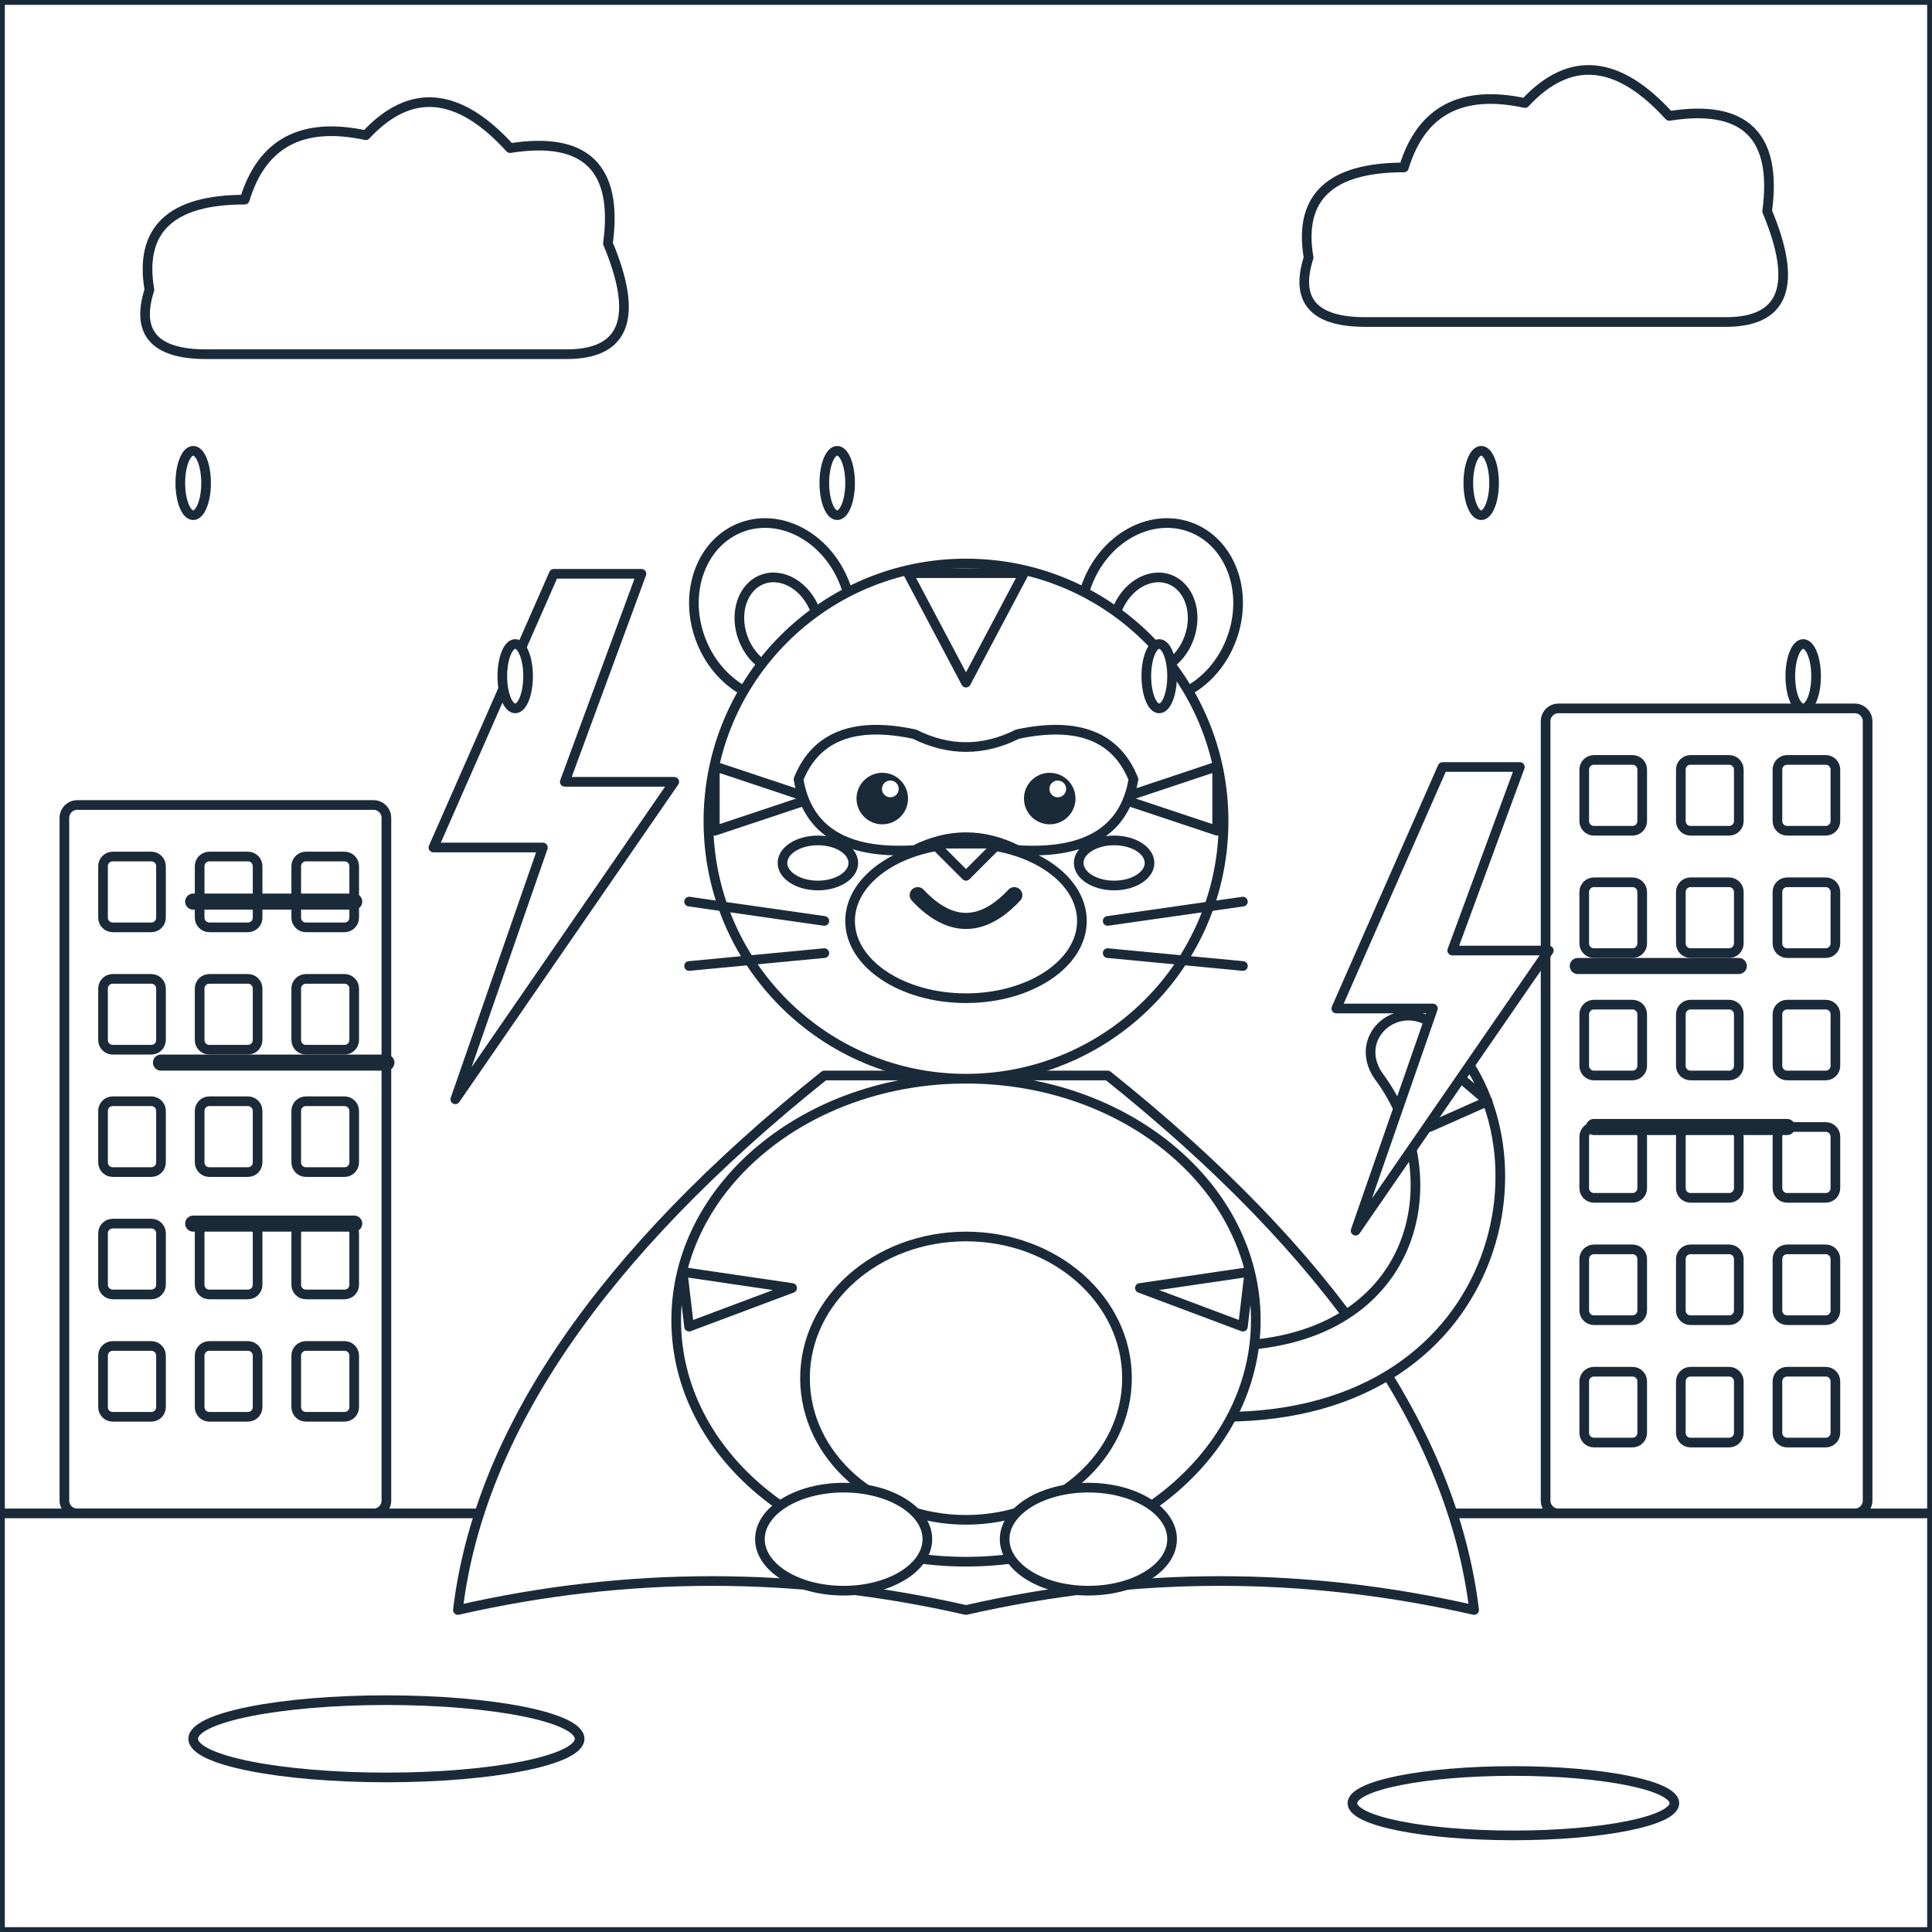
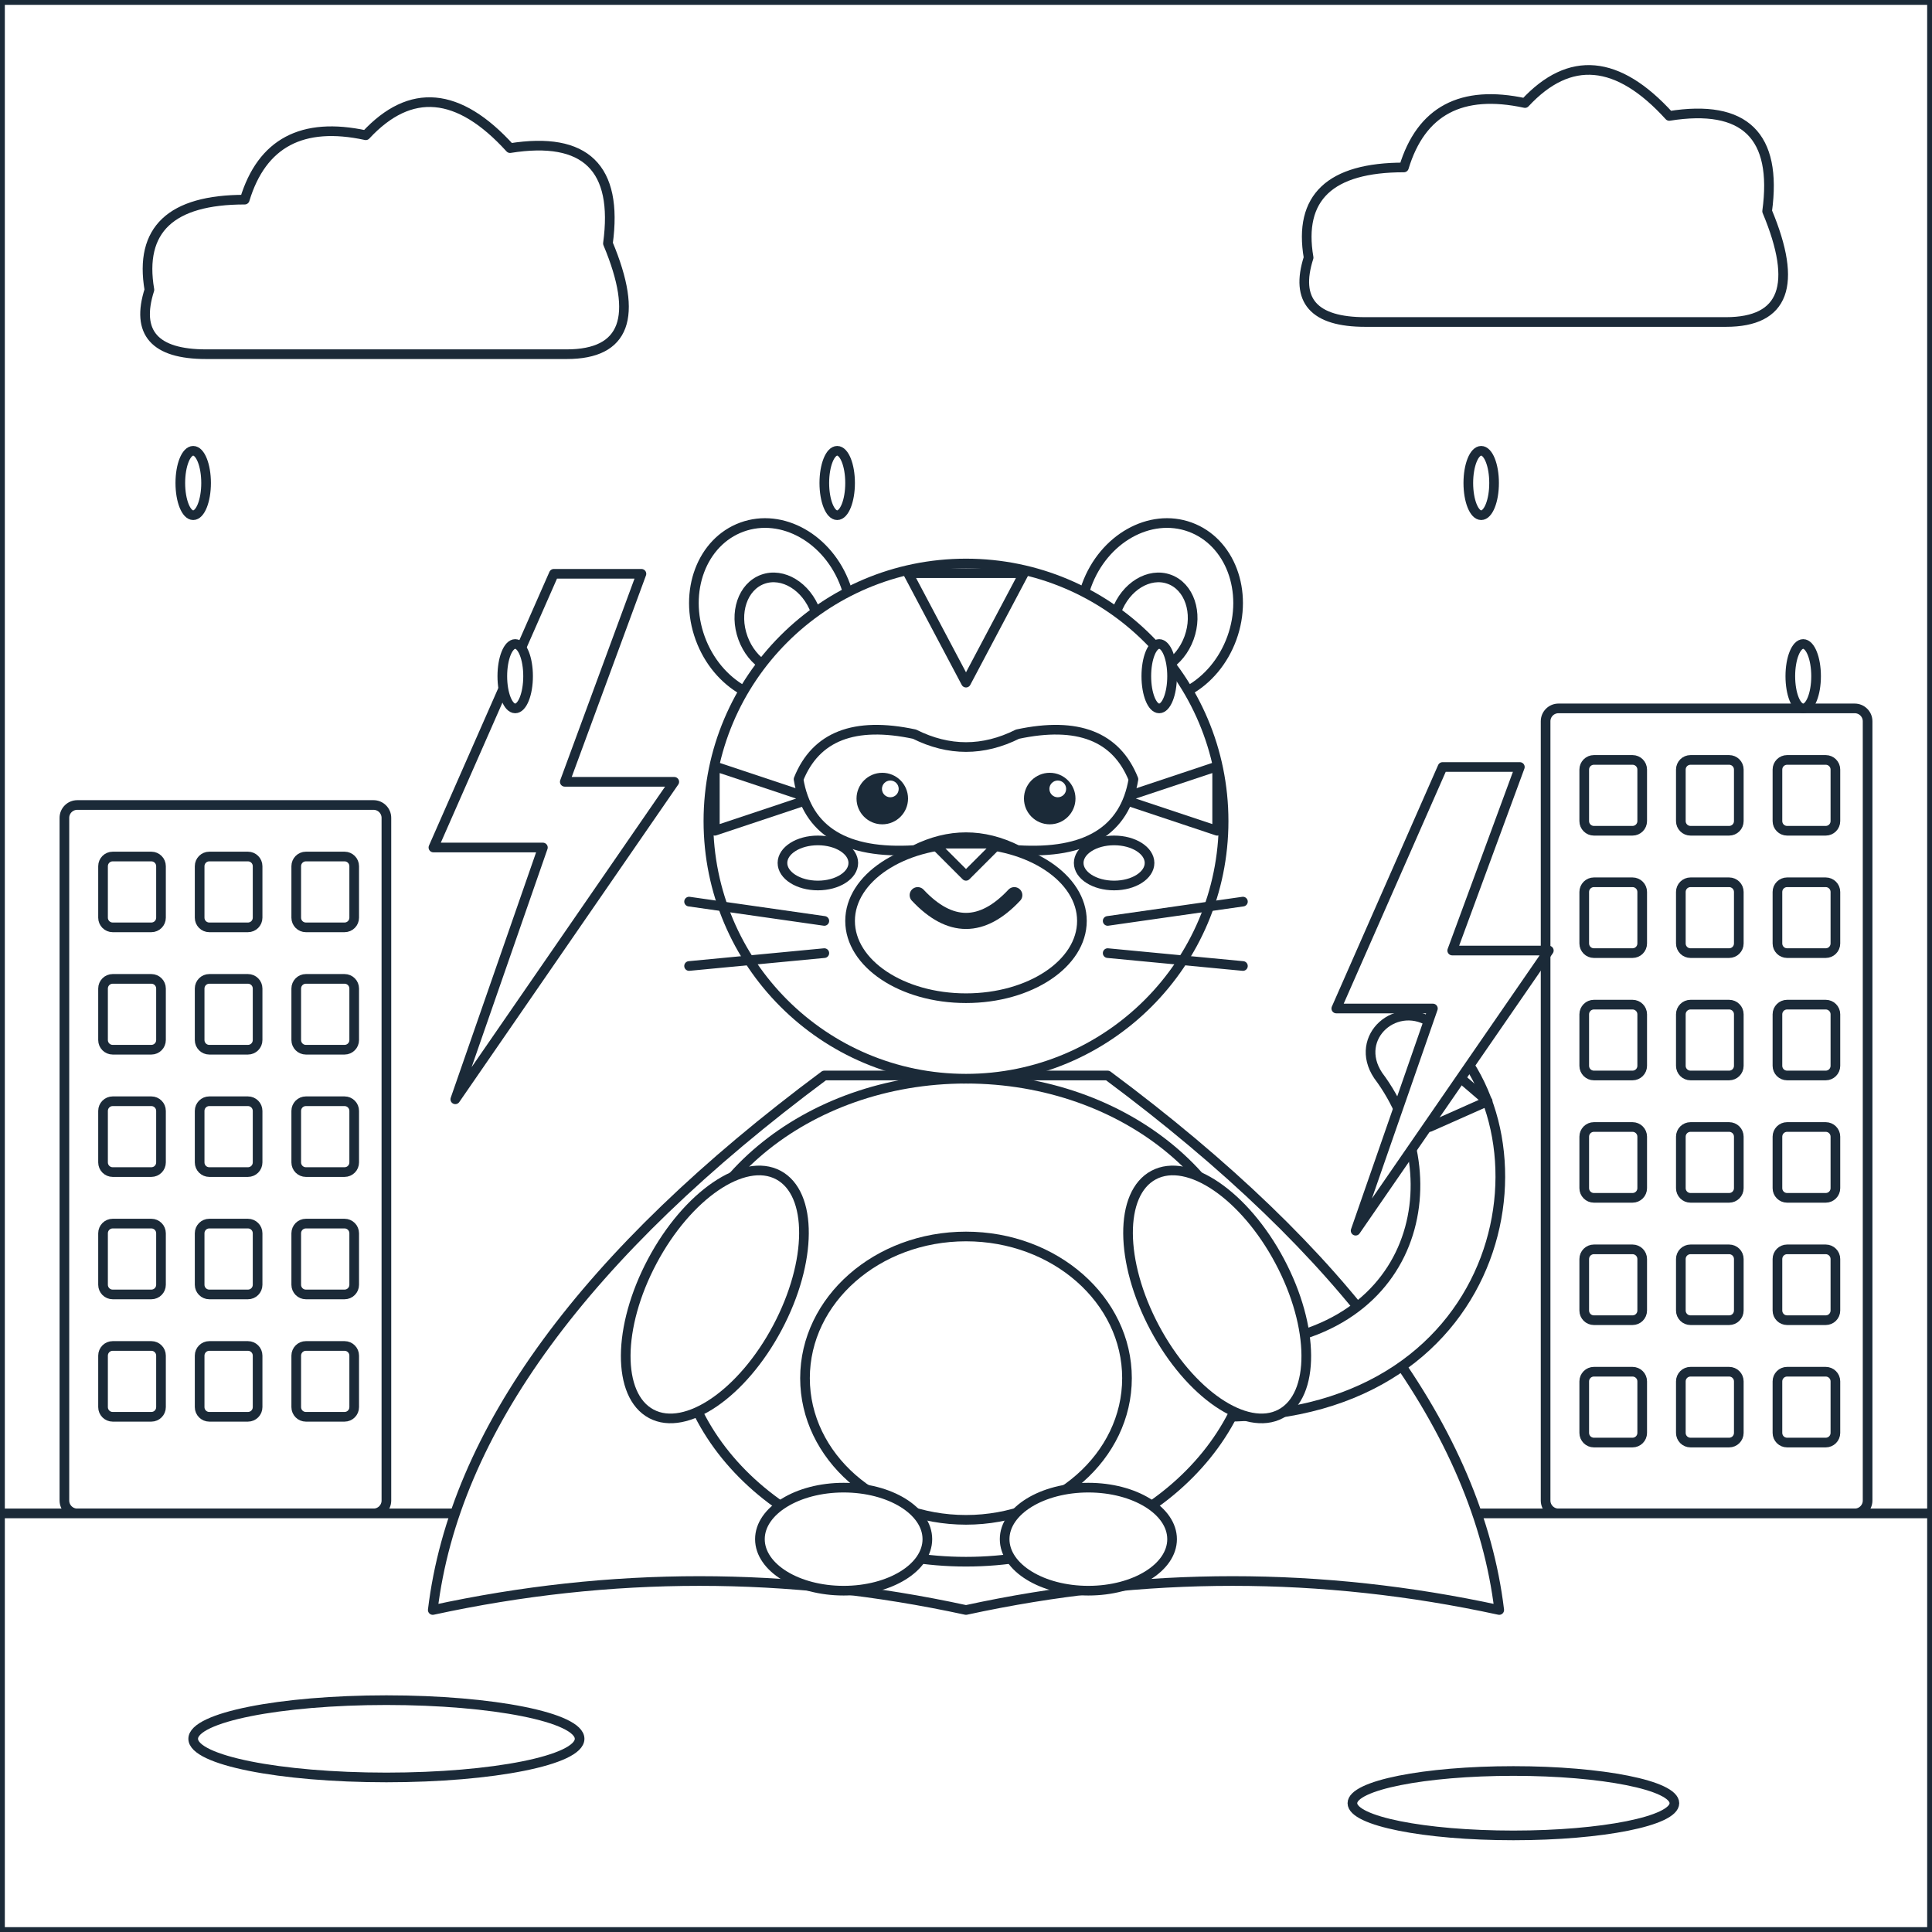
<svg xmlns="http://www.w3.org/2000/svg" viewBox="0 0 600 600" data-picture="ho--tia-chop">
  <g class="scene-back">
    <rect x="0" y="0" width="600" height="600" rx="0" id="r-nen-troi" data-region="nen-troi" class="region" fill="#FFFFFF" stroke="#1B2A38" stroke-width="3" stroke-linejoin="round" />
    <path d="M 64 110 Q 40 110 46.4 90 Q 41.6 62 76 62 Q 84 35.6 113.6 42 Q 134.4 19.6 158.4 46 Q 193.6 40.4 188.8 75.6 Q 203.2 110 176 110 Z" id="r-may-mua-1" data-region="may-mua-1" class="region" fill="#FFFFFF" stroke="#1B2A38" stroke-width="3" stroke-linejoin="round" />
    <path d="M 424 100 Q 400 100 406.4 80 Q 401.6 52 436 52 Q 444 25.6 473.6 32 Q 494.4 9.6 518.4 36 Q 553.6 30.4 548.8 65.6 Q 563.2 100 536 100 Z" id="r-may-mua-2" data-region="may-mua-2" class="region" fill="#FFFFFF" stroke="#1B2A38" stroke-width="3" stroke-linejoin="round" />
    <rect x="20" y="250" width="100" height="220" rx="4" id="r-nha-mua-1" data-region="nha-mua-1" class="region" fill="#FFFFFF" stroke="#1B2A38" stroke-width="3" stroke-linejoin="round" />
    <rect x="32" y="266" width="18" height="22" rx="3" id="r-nha-mua-1-cs-1" data-region="nha-mua-1-cs-1" class="region" fill="#FFFFFF" stroke="#1B2A38" stroke-width="3" stroke-linejoin="round" />
    <rect x="62" y="266" width="18" height="22" rx="3" id="r-nha-mua-1-cs-2" data-region="nha-mua-1-cs-2" class="region" fill="#FFFFFF" stroke="#1B2A38" stroke-width="3" stroke-linejoin="round" />
    <rect x="92" y="266" width="18" height="22" rx="3" id="r-nha-mua-1-cs-3" data-region="nha-mua-1-cs-3" class="region" fill="#FFFFFF" stroke="#1B2A38" stroke-width="3" stroke-linejoin="round" />
    <rect x="32" y="304" width="18" height="22" rx="3" id="r-nha-mua-1-cs-4" data-region="nha-mua-1-cs-4" class="region" fill="#FFFFFF" stroke="#1B2A38" stroke-width="3" stroke-linejoin="round" />
    <rect x="62" y="304" width="18" height="22" rx="3" id="r-nha-mua-1-cs-5" data-region="nha-mua-1-cs-5" class="region" fill="#FFFFFF" stroke="#1B2A38" stroke-width="3" stroke-linejoin="round" />
    <rect x="92" y="304" width="18" height="22" rx="3" id="r-nha-mua-1-cs-6" data-region="nha-mua-1-cs-6" class="region" fill="#FFFFFF" stroke="#1B2A38" stroke-width="3" stroke-linejoin="round" />
    <rect x="32" y="342" width="18" height="22" rx="3" id="r-nha-mua-1-cs-7" data-region="nha-mua-1-cs-7" class="region" fill="#FFFFFF" stroke="#1B2A38" stroke-width="3" stroke-linejoin="round" />
    <rect x="62" y="342" width="18" height="22" rx="3" id="r-nha-mua-1-cs-8" data-region="nha-mua-1-cs-8" class="region" fill="#FFFFFF" stroke="#1B2A38" stroke-width="3" stroke-linejoin="round" />
    <rect x="92" y="342" width="18" height="22" rx="3" id="r-nha-mua-1-cs-9" data-region="nha-mua-1-cs-9" class="region" fill="#FFFFFF" stroke="#1B2A38" stroke-width="3" stroke-linejoin="round" />
    <rect x="32" y="380" width="18" height="22" rx="3" id="r-nha-mua-1-cs-10" data-region="nha-mua-1-cs-10" class="region" fill="#FFFFFF" stroke="#1B2A38" stroke-width="3" stroke-linejoin="round" />
    <rect x="62" y="380" width="18" height="22" rx="3" id="r-nha-mua-1-cs-11" data-region="nha-mua-1-cs-11" class="region" fill="#FFFFFF" stroke="#1B2A38" stroke-width="3" stroke-linejoin="round" />
    <rect x="92" y="380" width="18" height="22" rx="3" id="r-nha-mua-1-cs-12" data-region="nha-mua-1-cs-12" class="region" fill="#FFFFFF" stroke="#1B2A38" stroke-width="3" stroke-linejoin="round" />
    <rect x="32" y="418" width="18" height="22" rx="3" id="r-nha-mua-1-cs-13" data-region="nha-mua-1-cs-13" class="region" fill="#FFFFFF" stroke="#1B2A38" stroke-width="3" stroke-linejoin="round" />
    <rect x="62" y="418" width="18" height="22" rx="3" id="r-nha-mua-1-cs-14" data-region="nha-mua-1-cs-14" class="region" fill="#FFFFFF" stroke="#1B2A38" stroke-width="3" stroke-linejoin="round" />
    <rect x="92" y="418" width="18" height="22" rx="3" id="r-nha-mua-1-cs-15" data-region="nha-mua-1-cs-15" class="region" fill="#FFFFFF" stroke="#1B2A38" stroke-width="3" stroke-linejoin="round" />
    <rect x="480" y="220" width="100" height="250" rx="4" id="r-nha-mua-2" data-region="nha-mua-2" class="region" fill="#FFFFFF" stroke="#1B2A38" stroke-width="3" stroke-linejoin="round" />
    <rect x="492" y="236" width="18" height="22" rx="3" id="r-nha-mua-2-cs-1" data-region="nha-mua-2-cs-1" class="region" fill="#FFFFFF" stroke="#1B2A38" stroke-width="3" stroke-linejoin="round" />
    <rect x="522" y="236" width="18" height="22" rx="3" id="r-nha-mua-2-cs-2" data-region="nha-mua-2-cs-2" class="region" fill="#FFFFFF" stroke="#1B2A38" stroke-width="3" stroke-linejoin="round" />
    <rect x="552" y="236" width="18" height="22" rx="3" id="r-nha-mua-2-cs-3" data-region="nha-mua-2-cs-3" class="region" fill="#FFFFFF" stroke="#1B2A38" stroke-width="3" stroke-linejoin="round" />
    <rect x="492" y="274" width="18" height="22" rx="3" id="r-nha-mua-2-cs-4" data-region="nha-mua-2-cs-4" class="region" fill="#FFFFFF" stroke="#1B2A38" stroke-width="3" stroke-linejoin="round" />
    <rect x="522" y="274" width="18" height="22" rx="3" id="r-nha-mua-2-cs-5" data-region="nha-mua-2-cs-5" class="region" fill="#FFFFFF" stroke="#1B2A38" stroke-width="3" stroke-linejoin="round" />
    <rect x="552" y="274" width="18" height="22" rx="3" id="r-nha-mua-2-cs-6" data-region="nha-mua-2-cs-6" class="region" fill="#FFFFFF" stroke="#1B2A38" stroke-width="3" stroke-linejoin="round" />
    <rect x="492" y="312" width="18" height="22" rx="3" id="r-nha-mua-2-cs-7" data-region="nha-mua-2-cs-7" class="region" fill="#FFFFFF" stroke="#1B2A38" stroke-width="3" stroke-linejoin="round" />
    <rect x="522" y="312" width="18" height="22" rx="3" id="r-nha-mua-2-cs-8" data-region="nha-mua-2-cs-8" class="region" fill="#FFFFFF" stroke="#1B2A38" stroke-width="3" stroke-linejoin="round" />
    <rect x="552" y="312" width="18" height="22" rx="3" id="r-nha-mua-2-cs-9" data-region="nha-mua-2-cs-9" class="region" fill="#FFFFFF" stroke="#1B2A38" stroke-width="3" stroke-linejoin="round" />
    <rect x="492" y="350" width="18" height="22" rx="3" id="r-nha-mua-2-cs-10" data-region="nha-mua-2-cs-10" class="region" fill="#FFFFFF" stroke="#1B2A38" stroke-width="3" stroke-linejoin="round" />
    <rect x="522" y="350" width="18" height="22" rx="3" id="r-nha-mua-2-cs-11" data-region="nha-mua-2-cs-11" class="region" fill="#FFFFFF" stroke="#1B2A38" stroke-width="3" stroke-linejoin="round" />
    <rect x="552" y="350" width="18" height="22" rx="3" id="r-nha-mua-2-cs-12" data-region="nha-mua-2-cs-12" class="region" fill="#FFFFFF" stroke="#1B2A38" stroke-width="3" stroke-linejoin="round" />
    <rect x="492" y="388" width="18" height="22" rx="3" id="r-nha-mua-2-cs-13" data-region="nha-mua-2-cs-13" class="region" fill="#FFFFFF" stroke="#1B2A38" stroke-width="3" stroke-linejoin="round" />
    <rect x="522" y="388" width="18" height="22" rx="3" id="r-nha-mua-2-cs-14" data-region="nha-mua-2-cs-14" class="region" fill="#FFFFFF" stroke="#1B2A38" stroke-width="3" stroke-linejoin="round" />
    <rect x="552" y="388" width="18" height="22" rx="3" id="r-nha-mua-2-cs-15" data-region="nha-mua-2-cs-15" class="region" fill="#FFFFFF" stroke="#1B2A38" stroke-width="3" stroke-linejoin="round" />
    <rect x="492" y="426" width="18" height="22" rx="3" id="r-nha-mua-2-cs-16" data-region="nha-mua-2-cs-16" class="region" fill="#FFFFFF" stroke="#1B2A38" stroke-width="3" stroke-linejoin="round" />
    <rect x="522" y="426" width="18" height="22" rx="3" id="r-nha-mua-2-cs-17" data-region="nha-mua-2-cs-17" class="region" fill="#FFFFFF" stroke="#1B2A38" stroke-width="3" stroke-linejoin="round" />
    <rect x="552" y="426" width="18" height="22" rx="3" id="r-nha-mua-2-cs-18" data-region="nha-mua-2-cs-18" class="region" fill="#FFFFFF" stroke="#1B2A38" stroke-width="3" stroke-linejoin="round" />
    <rect x="0" y="470" width="600" height="130" rx="0" id="r-nen-dat" data-region="nen-dat" class="region" fill="#FFFFFF" stroke="#1B2A38" stroke-width="3" stroke-linejoin="round" />
    <ellipse cx="120" cy="540" rx="60" ry="12" id="r-vung-nuoc-1" data-region="vung-nuoc-1" class="region" fill="#FFFFFF" stroke="#1B2A38" stroke-width="3" stroke-linejoin="round" />
    <ellipse cx="470" cy="560" rx="50" ry="10" id="r-vung-nuoc-2" data-region="vung-nuoc-2" class="region" fill="#FFFFFF" stroke="#1B2A38" stroke-width="3" stroke-linejoin="round" />
  </g>
  <g id="subject" class="subject anim-bounce">
-     <path d="M 256 334 L 344 334 Q 447.8 417 457.8 500 Q 378.9 482 300 500 Q 221.1 482 142.2 500 Q 152.2 417 256 334 Z" id="r-ao-choang" data-region="ao-choang" class="region" fill="#FFFFFF" stroke="#1B2A38" stroke-width="3" stroke-linejoin="round" />
+     <path d="M 256 334 L 344 334 Q 455.6 417 465.6 500 Q 382.8 482 300 500 Q 217.2 482 134.4 500 Q 144.4 417 256 334 Z" id="r-ao-choang" data-region="ao-choang" class="region" fill="#FFFFFF" stroke="#1B2A38" stroke-width="3" stroke-linejoin="round" />
    <path d="M 380 440 C 470 440 485 350 445 318 C 434 310 420 322 428 334 C 452 366 440 418 380 418 Z" id="r-duoi" data-region="duoi" class="region" fill="#FFFFFF" stroke="#1B2A38" stroke-width="3" stroke-linejoin="round" />
    <polygon points="448,330 462,342 444,350" id="r-soc-duoi" data-region="soc-duoi" class="region" fill="#FFFFFF" stroke="#1B2A38" stroke-width="3" stroke-linejoin="round" />
    <ellipse cx="300" cy="410" rx="90" ry="75" id="r-than" data-region="than" class="region" fill="#FFFFFF" stroke="#1B2A38" stroke-width="3" stroke-linejoin="round" />
    <ellipse cx="300" cy="428" rx="50" ry="44" id="r-bung" data-region="bung" class="region" fill="#FFFFFF" stroke="#1B2A38" stroke-width="3" stroke-linejoin="round" />
    <polygon points="212,395 246,400 214,412" id="r-soc-than-trai" data-region="soc-than-trai" class="region" fill="#FFFFFF" stroke="#1B2A38" stroke-width="3" stroke-linejoin="round" />
    <polygon points="388,395 354,400 386,412" id="r-soc-than-phai" data-region="soc-than-phai" class="region" fill="#FFFFFF" stroke="#1B2A38" stroke-width="3" stroke-linejoin="round" />
    <ellipse cx="262" cy="478" rx="26" ry="16" id="r-chan-trai" data-region="chan-trai" class="region" fill="#FFFFFF" stroke="#1B2A38" stroke-width="3" stroke-linejoin="round" />
    <ellipse cx="338" cy="478" rx="26" ry="16" id="r-chan-phai" data-region="chan-phai" class="region" fill="#FFFFFF" stroke="#1B2A38" stroke-width="3" stroke-linejoin="round" />
    <ellipse cx="240" cy="190" rx="24" ry="28" transform="rotate(-20 240 190)" id="r-tai-trai" data-region="tai-trai" class="region" fill="#FFFFFF" stroke="#1B2A38" stroke-width="3" stroke-linejoin="round" />
    <ellipse cx="242" cy="194" rx="12" ry="15" transform="rotate(-20 242 194)" id="r-trong-tai-trai" data-region="trong-tai-trai" class="region" fill="#FFFFFF" stroke="#1B2A38" stroke-width="3" stroke-linejoin="round" />
    <ellipse cx="360" cy="190" rx="24" ry="28" transform="rotate(20 360 190)" id="r-tai-phai" data-region="tai-phai" class="region" fill="#FFFFFF" stroke="#1B2A38" stroke-width="3" stroke-linejoin="round" />
    <ellipse cx="358" cy="194" rx="12" ry="15" transform="rotate(20 358 194)" id="r-trong-tai-phai" data-region="trong-tai-phai" class="region" fill="#FFFFFF" stroke="#1B2A38" stroke-width="3" stroke-linejoin="round" />
    <ellipse cx="300" cy="255" rx="80" ry="80" id="r-dau" data-region="dau" class="region" fill="#FFFFFF" stroke="#1B2A38" stroke-width="3" stroke-linejoin="round" />
    <polygon points="282,178 300,212 318,178" id="r-soc-tran-1" data-region="soc-tran-1" class="region" fill="#FFFFFF" stroke="#1B2A38" stroke-width="3" stroke-linejoin="round" />
    <polygon points="222,238 252,248 222,258" id="r-soc-ma-trai" data-region="soc-ma-trai" class="region" fill="#FFFFFF" stroke="#1B2A38" stroke-width="3" stroke-linejoin="round" />
    <polygon points="378,238 348,248 378,258" id="r-soc-ma-phai" data-region="soc-ma-phai" class="region" fill="#FFFFFF" stroke="#1B2A38" stroke-width="3" stroke-linejoin="round" />
    <ellipse cx="300" cy="286" rx="36" ry="24" id="r-mom" data-region="mom" class="region" fill="#FFFFFF" stroke="#1B2A38" stroke-width="3" stroke-linejoin="round" />
    <polygon points="290,262 310,262 300,272" id="r-mui" data-region="mui" class="region" fill="#FFFFFF" stroke="#1B2A38" stroke-width="3" stroke-linejoin="round" />
    <g class="deco" pointer-events="none">
      <path d="M 256 286 L 214 280 M 256 296 L 214 300 M 344 286 L 386 280 M 344 296 L 386 300" fill="none" stroke="#1B2A38" stroke-width="3" stroke-linecap="round" stroke-linejoin="round" />
    </g>
+     <ellipse cx="222" cy="402" rx="22" ry="42" transform="rotate(28 222 402)" id="r-tay-trai" data-region="tay-trai" class="region" fill="#FFFFFF" stroke="#1B2A38" stroke-width="3" stroke-linejoin="round" />
+     <ellipse cx="378" cy="402" rx="22" ry="42" transform="rotate(-28 378 402)" id="r-tay-phai" data-region="tay-phai" class="region" fill="#FFFFFF" stroke="#1B2A38" stroke-width="3" stroke-linejoin="round" />
    <path d="M 248 242 Q 256 222 284 228 Q 300 236 316 228 Q 344 222 352 242 Q 348 266 316 264 Q 300 256 284 264 Q 252 266 248 242 Z" id="r-mat-na" data-region="mat-na" class="region" fill="#FFFFFF" stroke="#1B2A38" stroke-width="3" stroke-linejoin="round" />
    <g class="deco" pointer-events="none">
      <circle cx="274" cy="248" r="8" fill="#1B2A38" />
    </g>
    <g class="deco" pointer-events="none">
      <circle cx="326" cy="248" r="8" fill="#1B2A38" />
    </g>
    <g class="deco" pointer-events="none">
      <circle cx="276.5" cy="245" r="2.6" fill="#FFFFFF" />
    </g>
    <g class="deco" pointer-events="none">
      <circle cx="328.5" cy="245" r="2.6" fill="#FFFFFF" />
    </g>
    <ellipse cx="254" cy="268" rx="11" ry="7" id="r-ma-trai" data-region="ma-trai" class="region" fill="#FFFFFF" stroke="#1B2A38" stroke-width="3" stroke-linejoin="round" />
    <ellipse cx="346" cy="268" rx="11" ry="7" id="r-ma-phai" data-region="ma-phai" class="region" fill="#FFFFFF" stroke="#1B2A38" stroke-width="3" stroke-linejoin="round" />
    <g class="deco" pointer-events="none">
      <path d="M 285 278 Q 300 294 315 278" fill="none" stroke="#1B2A38" stroke-width="5" stroke-linecap="round" stroke-linejoin="round" />
    </g>
    <polygon points="172,178.2 134.6,263.2 168.6,263.2 141.4,341.4 209.4,242.8 175.4,242.8 199.2,178.2" id="r-tia-chop-trai" data-region="tia-chop-trai" class="region" fill="#FFFFFF" stroke="#1B2A38" stroke-width="3" stroke-linejoin="round" />
    <polygon points="448,238.2 415,313.2 445,313.2 421,382.2 481,295.2 451,295.2 472,238.2" id="r-tia-chop-phai" data-region="tia-chop-phai" class="region" fill="#FFFFFF" stroke="#1B2A38" stroke-width="3" stroke-linejoin="round" />
  </g>
  <g class="scene-front">
-     <g class="deco" pointer-events="none">
-       <path d="M 110 280 L 60 280 M 120 330 L 50 330 M 110 380 L 60 380 M 490 300 L 540 300 M 495 350 L 555 350" fill="none" stroke="#1B2A38" stroke-width="5" stroke-linecap="round" stroke-linejoin="round" />
-     </g>
    <ellipse cx="60" cy="150" rx="4" ry="10" id="r-giot-mua-1" data-region="giot-mua-1" class="region" fill="#FFFFFF" stroke="#1B2A38" stroke-width="3" stroke-linejoin="round" />
    <ellipse cx="160" cy="210" rx="4" ry="10" id="r-giot-mua-2" data-region="giot-mua-2" class="region" fill="#FFFFFF" stroke="#1B2A38" stroke-width="3" stroke-linejoin="round" />
    <ellipse cx="260" cy="150" rx="4" ry="10" id="r-giot-mua-3" data-region="giot-mua-3" class="region" fill="#FFFFFF" stroke="#1B2A38" stroke-width="3" stroke-linejoin="round" />
    <ellipse cx="360" cy="210" rx="4" ry="10" id="r-giot-mua-4" data-region="giot-mua-4" class="region" fill="#FFFFFF" stroke="#1B2A38" stroke-width="3" stroke-linejoin="round" />
    <ellipse cx="460" cy="150" rx="4" ry="10" id="r-giot-mua-5" data-region="giot-mua-5" class="region" fill="#FFFFFF" stroke="#1B2A38" stroke-width="3" stroke-linejoin="round" />
    <ellipse cx="560" cy="210" rx="4" ry="10" id="r-giot-mua-6" data-region="giot-mua-6" class="region" fill="#FFFFFF" stroke="#1B2A38" stroke-width="3" stroke-linejoin="round" />
  </g>
</svg>
